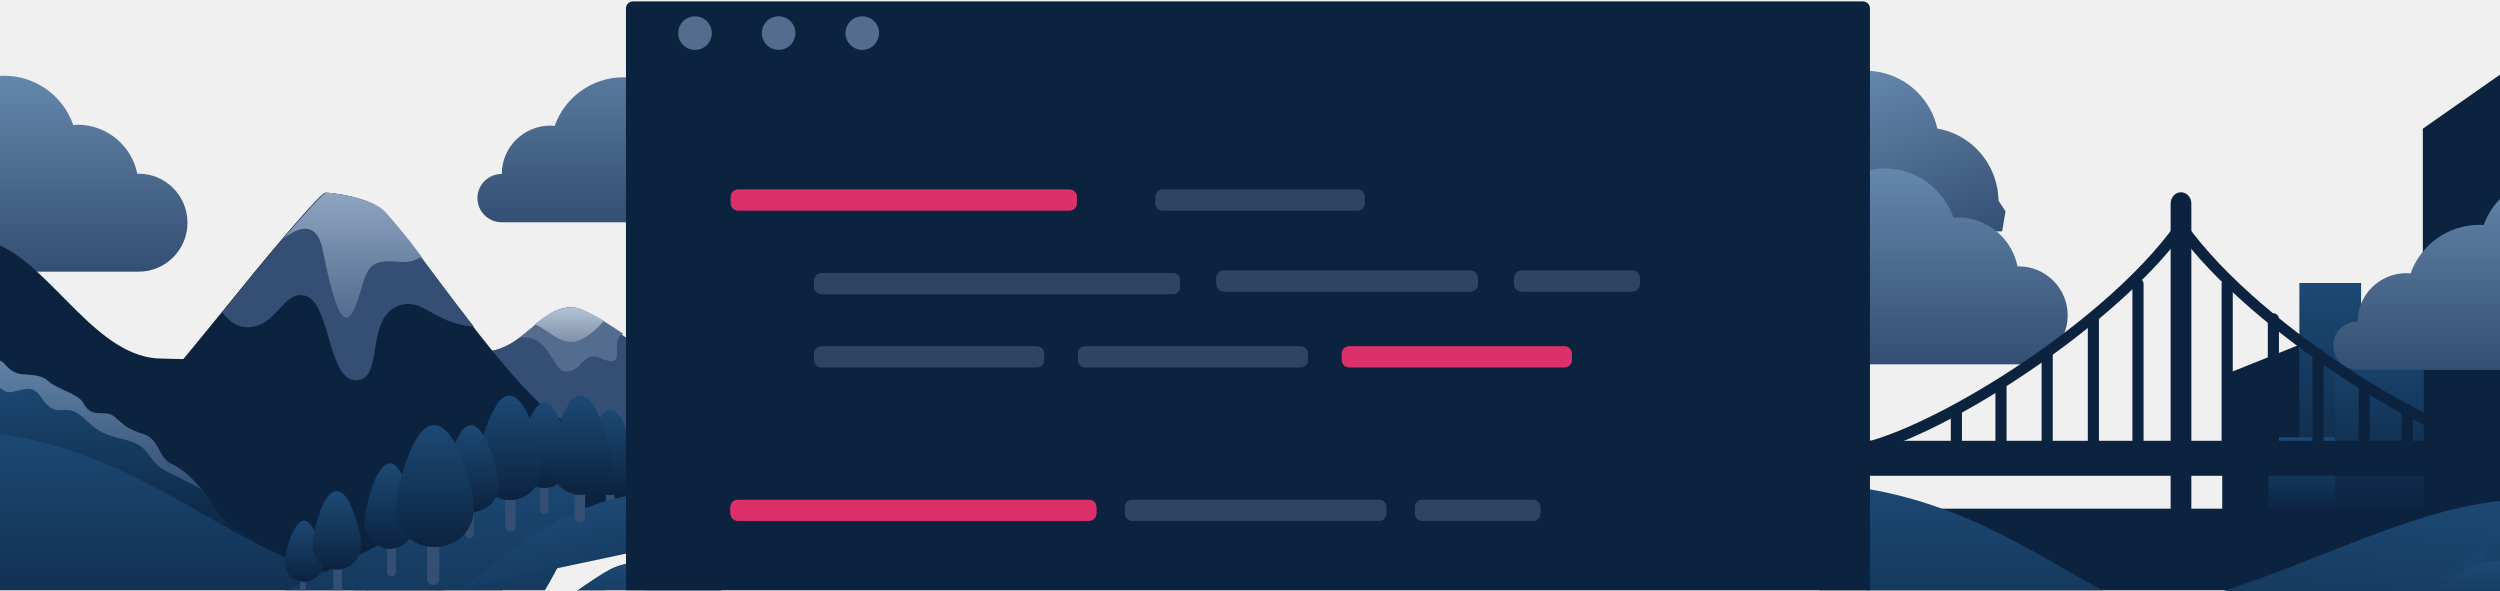
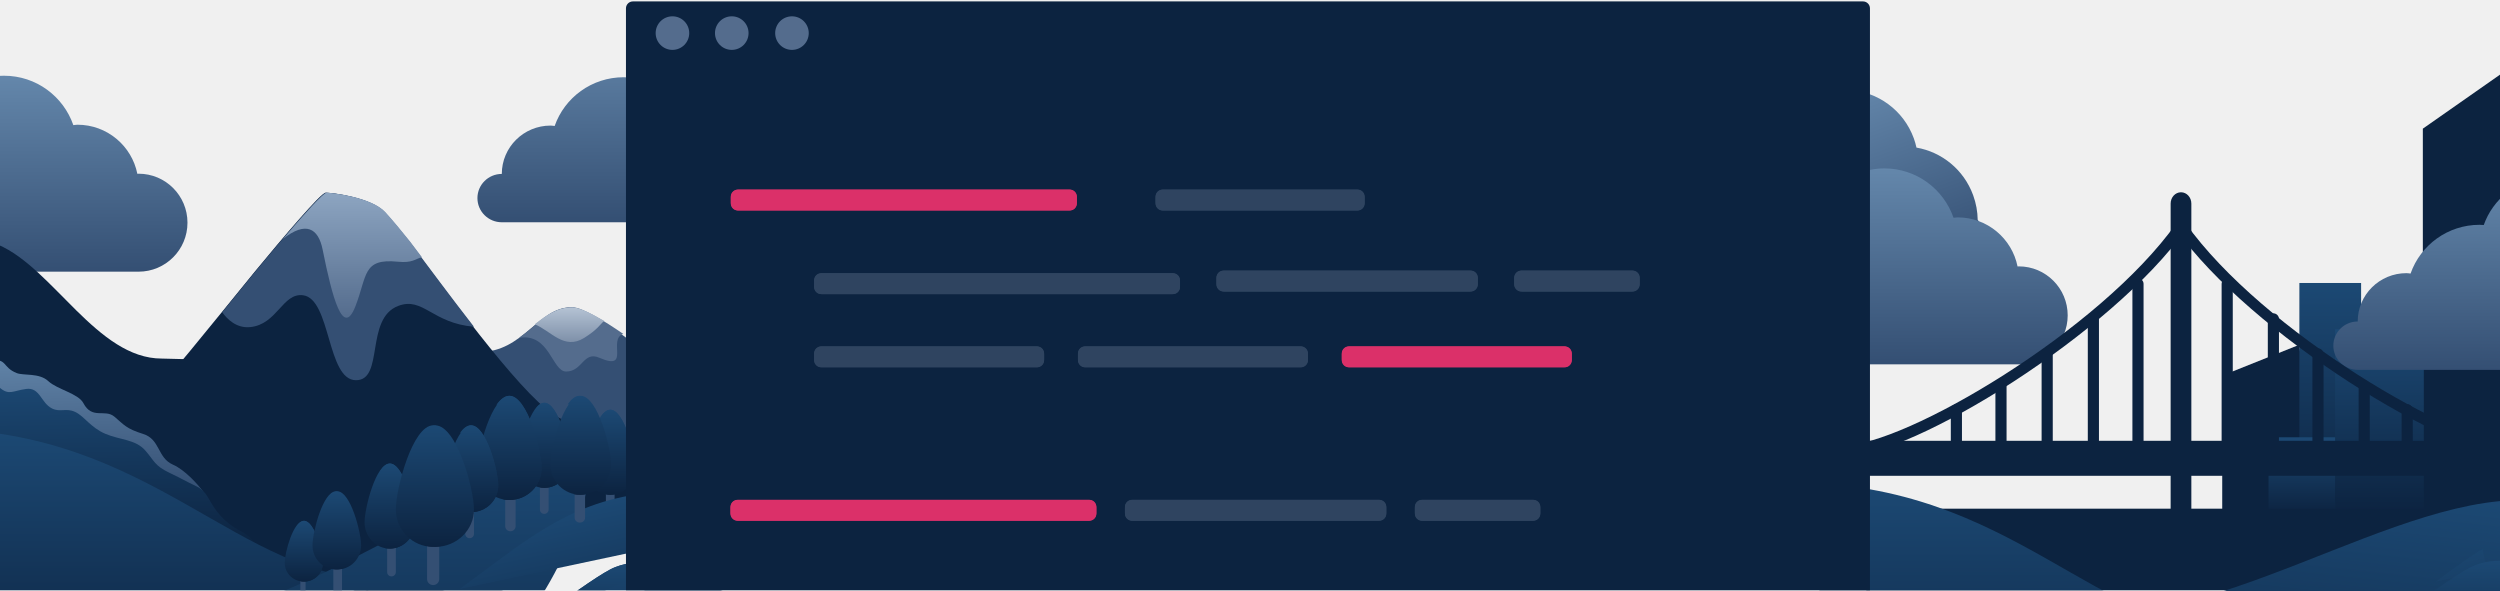
- <svg xmlns="http://www.w3.org/2000/svg" xmlns:xlink="http://www.w3.org/1999/xlink" width="1440px" height="340px" viewBox="0 0 1440 340" version="1.1" preserveAspectRatio="xMidYMid meet">
+ <svg xmlns="http://www.w3.org/2000/svg" xmlns:xlink="http://www.w3.org/1999/xlink" width="1440px" height="340px" viewBox="0 0 1440 340" version="1.1">
  <defs>
    <rect id="path-1" x="0" y="0" width="1440" height="340" />
    <linearGradient x1="50%" y1="0%" x2="50%" y2="100%" id="linearGradient-3">
      <stop stop-color="#1C4974" offset="0%" />
      <stop stop-color="#0C2340" offset="100%" />
    </linearGradient>
    <linearGradient x1="50%" y1="0%" x2="50%" y2="100%" id="linearGradient-4">
      <stop stop-color="#6487AB" offset="0%" />
      <stop stop-color="#344F73" offset="100%" />
    </linearGradient>
    <linearGradient x1="50%" y1="0%" x2="50%" y2="100%" id="linearGradient-5">
      <stop stop-color="#8DA5C1" offset="0%" />
      <stop stop-color="#546C8D" offset="100%" />
    </linearGradient>
    <linearGradient x1="50%" y1="0%" x2="50%" y2="100%" id="linearGradient-6">
      <stop stop-color="#B5C3D4" offset="0%" />
      <stop stop-color="#7E90A9" offset="100%" />
    </linearGradient>
    <rect id="path-7" x="420.946" y="109.201" width="199.321" height="12.043" rx="4" />
    <rect id="path-8" x="468.936" y="157.372" width="210.747" height="12.043" rx="4" />
    <rect id="path-9" x="468.936" y="199.521" width="132.47" height="12.043" rx="4" />
    <rect id="path-10" x="620.905" y="199.521" width="132.47" height="12.043" rx="4" />
    <rect id="path-11" x="772.874" y="199.521" width="132.47" height="12.043" rx="4" />
    <rect id="path-12" x="700.674" y="155.866" width="150.534" height="12.043" rx="4" />
    <rect id="path-13" x="872.199" y="155.866" width="72.256" height="12.043" rx="4" />
    <rect id="path-14" x="420.766" y="287.906" width="210.747" height="12.043" rx="4" />
    <rect id="path-15" x="647.973" y="287.906" width="150.534" height="12.043" rx="4" />
    <rect id="path-16" x="814.968" y="287.906" width="72.256" height="12.043" rx="4" />
    <rect id="path-17" x="665.601" y="109.201" width="120.427" height="12.043" rx="4" />
  </defs>
  <g id="Artboard-2" stroke="none" stroke-width="1" fill="none" fill-rule="evenodd" transform="translate(0, -560)">
    <g id="1440x340-hero-landscape" transform="translate(0, 560)">
      <mask id="mask-2" fill="white">
        <use xlink:href="#path-1" />
      </mask>
      <g id="Rectangle-3" />
      <polyline id="Shape" fill="#0C2340" mask="url(#mask-2)" points="1280 296.333 1333.333 296.333 1324.444 198.556 1280 216.333 1280 296.333" />
      <rect id="Rectangle-path" fill="url(#linearGradient-3)" mask="url(#mask-2)" x="1324.444" y="163" width="35.556" height="133.333" />
      <polygon id="Shape" fill="#0C2340" mask="url(#mask-2)" points="1395.556 74.111 1395.556 296.333 1440 296.333 1440 97.444 1440 43" />
      <polyline id="Shape" fill="url(#linearGradient-3)" mask="url(#mask-2)" points="1360 296.333 1360 251.889 1306.667 251.889 1306.667 296.333" />
      <polyline id="Shape" fill="url(#linearGradient-3)" mask="url(#mask-2)" points="1396.111 296.333 1396.111 189.667 1345 189.667 1345 296.333" />
      <path d="M79.819,100.051 C79.578,100.051 79.356,100.116 79.116,100.121 C75.88,83.989 61.667,71.835 44.609,71.835 C43.797,71.835 43.039,72.02 42.241,72.074 C36.503,55.522 20.837,43.62 2.358,43.62 C-2.954,43.62 -7.989,44.702 -12.672,46.495 C-33.946,78.076 -46.752,115.821 -48,156.482 L79.82,156.482 C95.376,156.482 107.987,143.849 107.987,128.266 C107.987,112.683 95.376,100.051 79.819,100.051 Z" id="Shape-Copy-7" fill="url(#linearGradient-4)" mask="url(#mask-2)" />
      <path d="M-0.976,141 C-6.684,154.016 -10.968,167.789 -13.657,182.132 C-13.903,189.066 -14,195.66 -14,201.078 C-14,218.512 -11.454,235.381 -6.778,251.425 C27.918,253.18 82.838,253.183 82.838,253.183 L113,207.033 L93.157,206.535 C55.962,206.535 30.542,154.469 -0.976,141 Z" id="Shape" fill="#0C2340" mask="url(#mask-2)" />
      <path d="M329.031,177 C309.73,177 301.766,202.777 276,202.777 L284.432,262.766 C284.432,262.766 350.486,268.367 356.108,269.831 C359.291,270.66 366.526,268.286 372.208,266.069 C377.26,249.28 380,231.472 380,213.012 C380,211.714 379.93,210.435 379.903,209.144 C378.86,208.301 340.03,177 329.031,177 Z" id="Shape" fill="#344F73" mask="url(#mask-2)" />
      <path d="M257.076,357 L352.961,306.845 C364.004,288.669 371.905,268.373 376,246.724 L376,246.724 C376,246.724 337.991,247.784 322.842,241.069 C304.215,232.812 261.994,174.378 235.587,139.298 C230.677,133.103 225.913,127.351 221.375,122.31 C213.544,113.611 190.676,111 187.552,111 C184.846,111 162.934,136.861 146.94,156.244 C122.829,185.78 94.441,221.375 80.447,235.414 L57,283.483 L257.076,357 Z" id="Shape" fill="#0C2340" mask="url(#mask-2)" />
      <path d="M358,287.825 C330.264,287.825 302.73,291.993 270.091,264.2 C257.398,253.392 244.847,243 234.128,256.047 C227.429,264.2 215.019,291.142 199.575,279.798 C184.131,268.454 177.626,233.394 162.907,233.004 C150.92,232.687 141.047,250.263 132.217,240.567 C126.404,234.184 73,271.645 73,271.645 C73,271.645 127.649,320.433 135.406,319.967 C143.163,319.502 188.929,326.53 188.929,326.53 C188.929,326.53 205.163,345.756 213.501,342.663 C221.839,339.571 242.212,346.02 253.892,340.816 C265.571,335.612 321.277,312.412 322.479,309.576 C323.682,306.74 358,287.825 358,287.825 Z" id="Shape" fill="#0C2340" mask="url(#mask-2)" />
      <path d="M99.114,268.549 C90.192,264.46 92.133,253.815 82.26,250.571 C72.604,247.399 71.375,245.107 65.932,240.349 C60.49,235.59 53.095,241.981 48.2,232.241 C45.366,226.6 33.278,224.134 28.186,219.199 C23.095,214.264 14.006,215.896 10.103,214.264 C1.676,210.739 5.012,205.627 -4.995,206.685 C-11.995,207.424 -15.715,201.788 -20.951,200 C-22.5,207.979 -23.536,216.142 -24,224.459 L19.935,248.456 C19.935,248.456 62.772,262.38 65.932,263.614 C69.092,264.848 117.396,285.797 115.969,283.876 C113.422,280.446 106.224,271.809 99.114,268.549 Z" id="Shape" fill="url(#linearGradient-4)" mask="url(#mask-2)" transform="translate(46, 242) rotate(-1) translate(-46, -242) " />
      <path d="M138.794,307.681 C136.16,306.368 130.028,303.059 124.664,295.957 C119.299,288.855 119.253,284.199 112.902,281.024 C105.761,277.454 105.845,277.144 97.377,272.911 C88.909,268.678 88.909,265.856 83.793,259.86 C78.18,253.281 69.468,253.642 61,249.88 C52.532,246.118 48.948,239.431 43.745,236.932 C38.543,234.432 35.277,237.166 30.572,234.769 C24.197,231.518 23.823,222.292 15.867,223.233 C7.91,224.173 5.929,226.981 0.463,222.116 C-8.652,214.003 -12.886,219.118 -23.023,216 C-23.663,222.185 -24,228.461 -24,234.815 C-24,250.06 -22.09,264.856 -18.532,278.996 C-10.493,280.565 -1.684,282.235 7.09,284.199 C34.416,290.313 106.316,312.888 131.72,317.121 C157.125,321.354 141.428,308.994 138.794,307.681 Z" id="Shape" fill="url(#linearGradient-3)" mask="url(#mask-2)" transform="translate(61, 267) rotate(-1) translate(-61, -267) " />
      <path d="M-38,247 C-32.982,307.799 -2.012,361.208 43.838,396.067 L119.145,396.067 L222,334.039 C136.459,334.039 88.777,247.36 -38,247 Z" id="Shape" fill="url(#linearGradient-3)" mask="url(#mask-2)" />
      <path d="M129.379,444.321 C234.558,444.321 322.083,368.824 341,269 C261.332,269.024 163.879,368.867 75.514,356.66 C26.699,349.917 14.075,336.403 -49,349.583 C-10.246,406.754 55.182,444.321 129.379,444.321 Z" id="Shape" fill="url(#linearGradient-3)" mask="url(#mask-2)" />
      <path d="M174.5,347 C173.671,347 173,346.229 173,345.277 L173,326.723 C173,325.771 173.671,325 174.5,325 C175.329,325 176,325.771 176,326.723 L176,345.277 C176,346.229 175.329,347 174.5,347 Z" id="Shape" fill="#344F73" mask="url(#mask-2)" />
      <path d="M186,324.231 C186,330.178 181.075,335 175,335 C168.925,335 164,330.178 164,324.231 C164,318.283 168.925,300 175,300 C181.075,300 186,318.283 186,324.231 Z" id="Shape" fill="url(#linearGradient-3)" mask="url(#mask-2)" />
      <path d="M175.214,300 C173.719,300 172.295,301.154 171,302.974 L171,302.974 C176.452,302.974 180.873,319.708 180.873,325.151 C180.873,329.886 177.525,333.834 173.066,334.784 C173.761,334.924 174.478,335 175.213,335 C181.171,335 186,330.178 186,324.231 C186.001,318.283 181.172,300 175.214,300 Z" id="Shape" fill="url(#linearGradient-3)" mask="url(#mask-2)" />
      <path d="M313.5,296 C312.119,296 311,294.913 311,293.573 L311,267.427 C311,266.087 312.118,265 313.5,265 C314.881,265 316,266.087 316,267.427 L316,293.573 C316,294.913 314.882,296 313.5,296 Z" id="Shape" fill="#344F73" mask="url(#mask-2)" />
      <path d="M328,265.923 C328,274.25 321.508,281 313.5,281 C305.491,281 299,274.25 299,265.923 C299,257.597 305.492,232 313.5,232 C321.508,232 328,257.597 328,265.923 Z" id="Shape" fill="url(#linearGradient-3)" mask="url(#mask-2)" />
      <path d="M313.619,232 C311.625,232 309.726,233.616 308,236.164 L308.001,236.164 C315.27,236.164 321.163,259.591 321.163,267.212 C321.163,273.842 316.701,279.369 310.755,280.698 C311.681,280.894 312.637,281 313.619,281 C321.561,281 328,274.25 328,265.923 C328,257.597 321.561,232 313.619,232 Z" id="Shape" fill="url(#linearGradient-3)" mask="url(#mask-2)" />
      <path d="M351.5,300 C350.119,300 349,298.913 349,297.573 L349,271.427 C349,270.087 350.118,269 351.5,269 C352.882,269 354,270.087 354,271.427 L354,297.573 C354,298.913 352.881,300 351.5,300 Z" id="Shape" fill="#344F73" mask="url(#mask-2)" />
      <path d="M366,269.923 C366,278.25 359.508,285 351.5,285 C343.491,285 337,278.25 337,269.923 C337,261.597 343.492,236 351.5,236 C359.508,236 366,261.597 366,269.923 Z" id="Shape" fill="url(#linearGradient-3)" mask="url(#mask-2)" />
      <path d="M351.619,236 C349.625,236 347.726,237.616 346,240.164 L346.001,240.164 C353.27,240.164 359.163,263.591 359.163,271.212 C359.163,277.842 354.701,283.369 348.755,284.698 C349.681,284.894 350.637,285 351.619,285 C359.561,285 366,278.25 366,269.923 C366,261.596 359.561,236 351.619,236 Z" id="Shape" fill="url(#linearGradient-3)" mask="url(#mask-2)" />
      <path d="M225.5,332 C224.119,332 223,330.913 223,329.573 L223,303.427 C223,302.087 224.118,301 225.5,301 C226.882,301 228,302.087 228,303.427 L228,329.573 C228,330.913 226.881,332 225.5,332 Z" id="Shape" fill="#344F73" mask="url(#mask-2)" />
      <path d="M239,300.923 C239,309.25 232.508,316 224.5,316 C216.492,316 210,309.25 210,300.923 C210,292.596 216.492,267 224.5,267 C232.509,267 239,292.596 239,300.923 Z" id="Shape" fill="url(#linearGradient-3)" mask="url(#mask-2)" />
      <path d="M224.619,267 C222.625,267 220.726,268.616 219,271.164 L219.001,271.164 C226.27,271.164 232.163,294.591 232.163,302.212 C232.163,308.842 227.701,314.369 221.755,315.698 C222.681,315.893 223.637,316 224.619,316 C232.561,316 239,309.25 239,300.923 C239,292.597 232.561,267 224.619,267 Z" id="Shape" fill="url(#linearGradient-3)" mask="url(#mask-2)" />
      <path d="M194.5,342 C193.119,342 192,341.019 192,339.808 L192,316.192 C192,314.981 193.118,314 194.5,314 C195.882,314 197,314.981 197,316.192 L197,339.808 C197,341.018 195.882,342 194.5,342 Z" id="Shape" fill="#344F73" mask="url(#mask-2)" />
      <path d="M207,314.154 C207,321.801 200.956,328 193.5,328 C186.044,328 180,321.801 180,314.154 C180,306.507 186.044,283 193.5,283 C200.956,283 207,306.507 207,314.154 Z" id="Shape" fill="url(#linearGradient-3)" mask="url(#mask-2)" />
      <path d="M194.337,283 C192.444,283 190.64,284.484 189,286.824 L189.001,286.824 C195.906,286.824 201.505,308.339 201.505,315.338 C201.505,321.426 197.265,326.502 191.618,327.722 C192.497,327.902 193.406,328 194.338,328 C201.883,328 208,321.801 208,314.154 C207.999,306.507 201.883,283 194.337,283 Z" id="Shape" fill="url(#linearGradient-3)" mask="url(#mask-2)" />
      <path d="M401.785,310.639 C302.122,291.668 281.019,369.482 124.785,369.502 C156.044,395.781 196.276,411.659 240.241,411.659 C311.163,411.659 372.455,370.47 401.785,310.639 Z" id="Shape" fill="url(#linearGradient-3)" mask="url(#mask-2)" transform="translate(263.2849, 359.6594) rotate(-12) translate(-263.2849, -359.6594) " />
      <path d="M236.114,139.444 C231.179,133.217 226.39,127.435 221.828,122.368 C213.958,113.625 190.972,111 187.833,111 C185.112,111 163.088,136.994 147.012,156.476 C140.85,164.025 134.41,171.967 128,179.849 C130.771,183.728 136.134,189.192 144.073,188.415 C159.698,186.886 162.746,168.536 174.559,170.064 C190.652,172.147 188.209,219 205.047,219 C221.433,219 210.069,183.467 229.436,176.181 C243.701,170.814 248.961,186.201 273,188.199 C259.851,171.336 246.715,153.526 236.114,139.444 Z" id="Shape" fill="#344F73" mask="url(#mask-2)" />
      <path d="M243,148.126 C240.665,145.023 238.391,142.003 236.244,139.167 C231.33,133.001 226.56,127.275 222.018,122.258 C214.181,113.599 191.291,111 188.165,111 C186.277,111 175.05,123.507 163,137.616 C176.175,127.183 183.363,131.476 185.813,143.679 C191.472,171.863 197.568,194.495 204.621,176.671 C211.674,158.846 208.574,148.638 229.262,150.754 C237.428,151.59 239.11,149.204 243,148.126 Z" id="Shape" fill="url(#linearGradient-5)" mask="url(#mask-2)" />
      <path d="M359,192.325 C347.728,184.588 335.27,177 329.749,177 C317.402,177 309.636,187.138 299,194.585 L299.008,194.59 C316.637,191.66 317.924,214 326.089,214 C335.644,214 335.905,202.019 345.274,206.087 C363.498,214 349.771,195.5 359,192.325 Z" id="Shape" fill="#546C8D" mask="url(#mask-2)" />
      <path d="M348,184.829 C340.348,180.364 333.353,177 329.576,177 C321.02,177 314.628,181.588 308,186.778 C317.43,190.628 324.91,201.846 336.49,194.634 C344.164,189.856 345.557,186.942 348,184.829 Z" id="Shape" fill="url(#linearGradient-6)" mask="url(#mask-2)" />
      <path d="M294,306 C292.343,306 291,304.703 291,303.103 L291,271.897 C291,270.297 292.342,269 294,269 C295.658,269 297,270.297 297,271.897 L297,303.103 C296.999,304.703 295.657,306 294,306 Z" id="Shape" fill="#344F73" mask="url(#mask-2)" />
      <path d="M312,269.539 C312,279.735 303.717,288 293.5,288 C283.283,288 275,279.734 275,269.539 C275,259.343 283.283,228 293.5,228 C303.717,228 312,259.342 312,269.539 Z" id="Shape" fill="url(#linearGradient-3)" mask="url(#mask-2)" />
      <path d="M293.304,228 C290.712,228 288.244,229.979 286,233.098 L286.001,233.098 C295.451,233.098 303.112,261.785 303.112,271.117 C303.112,279.234 297.31,286.002 289.582,287.63 C290.785,287.87 292.029,288 293.304,288 C303.63,288 312,279.734 312,269.539 C311.999,259.342 303.629,228 293.304,228 Z" id="Shape" fill="url(#linearGradient-3)" mask="url(#mask-2)" />
      <path d="M334,301 C332.343,301 331,299.773 331,298.26 L331,268.74 C331,267.227 332.343,266 334,266 C335.657,266 337,267.227 337,268.74 L337,298.26 C337.001,299.773 335.658,301 334,301 Z" id="Shape" fill="#344F73" mask="url(#mask-2)" />
      <path d="M352,267.462 C352,277.148 344.165,285 334.5,285 C324.835,285 317,277.148 317,267.462 C317,257.776 324.835,228 334.5,228 C344.164,228 352,257.776 352,267.462 Z" id="Shape" fill="url(#linearGradient-3)" mask="url(#mask-2)" />
      <path d="M333.742,228 C331.35,228 329.071,229.88 327,232.843 L327.001,232.843 C335.724,232.843 342.795,260.096 342.795,268.961 C342.795,276.673 337.441,283.102 330.306,284.648 C331.417,284.877 332.565,285 333.743,285 C343.273,285 351,277.148 351,267.462 C350.999,257.776 343.273,228 333.742,228 Z" id="Shape" fill="url(#linearGradient-3)" mask="url(#mask-2)" />
      <path d="M270.5,310 C269.119,310 268,308.913 268,307.572 L268,281.428 C268,280.087 269.119,279 270.5,279 C271.881,279 273,280.087 273,281.428 L273,307.572 C273,308.913 271.881,310 270.5,310 Z" id="Shape" fill="#344F73" mask="url(#mask-2)" />
      <path d="M287,279.615 C287,288.112 280.061,295 271.5,295 C262.94,295 256,288.112 256,279.615 C256,271.118 262.939,245 271.5,245 C280.06,245 287,271.119 287,279.615 Z" id="Shape" fill="url(#linearGradient-3)" mask="url(#mask-2)" />
      <path d="M271.18,245 C268.987,245 266.899,246.649 265,249.249 L265.001,249.249 C272.997,249.249 279.48,273.154 279.48,280.931 C279.48,287.695 274.57,293.335 268.031,294.691 C269.049,294.892 270.101,295 271.18,295 C279.917,295 287,288.112 287,279.615 C287,271.119 279.917,245 271.18,245 Z" id="Shape" fill="url(#linearGradient-3)" mask="url(#mask-2)" />
      <path d="M249.5,337 C247.566,337 246,335.457 246,333.555 L246,296.445 C246,294.543 247.566,293 249.5,293 C251.434,293 253,294.543 253,296.445 L253,333.555 C253,335.457 251.434,337 249.5,337 Z" id="Shape" fill="#344F73" mask="url(#mask-2)" />
      <path d="M271,293.461 C271,305.357 261.374,315 249.5,315 C237.626,315 228,305.357 228,293.461 C228,281.566 237.626,245 249.5,245 C261.375,245 271,281.566 271,293.461 Z" id="Shape" fill="url(#linearGradient-3)" mask="url(#mask-2)" />
      <path d="M250.708,245 C247.618,245 244.676,247.308 242,250.948 L242.001,250.948 C253.269,250.948 262.403,284.415 262.403,295.303 C262.403,304.773 255.485,312.669 246.271,314.568 C247.706,314.848 249.188,315 250.709,315 C263.02,315 273,305.357 273,293.462 C272.999,281.566 263.018,245 250.708,245 Z" id="Shape" fill="url(#linearGradient-3)" mask="url(#mask-2)" />
      <path d="M311.695,393 C359.352,393 402.676,374.586 435,344.52 C415.337,347.77 385.448,314.554 354.35,326.672 C340.493,332.071 296.413,369.425 258,384.856 C274.972,390.116 292.991,393 311.695,393 Z" id="Shape" fill="url(#linearGradient-3)" mask="url(#mask-2)" />
      <path d="M354.349,326.675 C340.493,332.082 296.412,369.484 258,384.934 C259.294,385.336 260.633,385.627 261.939,386 C300.774,376.814 346.5,335.771 361.688,335.307 C366.024,335.175 393.995,356.292 409.744,364.197 C418.737,358.385 427.195,351.814 435,344.546 C415.336,347.801 385.447,314.542 354.349,326.675 Z" id="Shape" fill="url(#linearGradient-3)" mask="url(#mask-2)" />
      <rect id="Rectangle-2" fill="#0C2340" mask="url(#mask-2)" x="1075" y="293" width="365" height="90" />
-       <path d="M1041.229,105.164 L1044.318,118.694 L1136.615,151.875 L1142.384,141.71 L1140.699,134.563 C1142.241,130.135 1143.08,125.369 1143.08,120.405 C1143.08,104.53 1134.488,90.713 1121.783,83.426 C1122.013,81.626 1122.171,79.803 1122.171,77.938 C1122.171,60.435 1111.687,45.514 1096.798,39.014 C1074.04,56.834 1055.022,79.341 1041.229,105.164 Z" id="Shape" fill="url(#linearGradient-4)" mask="url(#mask-2)" transform="translate(1092.154, 95.44484) rotate(-20) translate(-1092.154, -95.44484) " />
+       <path d="M1029.229,116.164 L1032.318,129.694 L1124.615,162.875 L1130.384,152.71 L1128.699,145.563 C1130.241,141.135 1131.08,136.369 1131.08,131.405 C1131.08,115.53 1122.488,101.713 1109.783,94.426 C1110.013,92.626 1110.171,90.803 1110.171,88.938 C1110.171,71.435 1099.687,56.514 1084.798,50.014 C1062.04,67.834 1043.022,90.341 1029.229,116.164 Z" id="Shape" fill="url(#linearGradient-4)" mask="url(#mask-2)" transform="translate(1080.154, 106.4448) rotate(-20) translate(-1080.154, -106.4448) " />
      <path d="M1162.819,153.43 C1162.578,153.43 1162.356,153.495 1162.116,153.501 C1158.88,137.369 1144.667,125.215 1127.609,125.215 C1126.797,125.215 1126.039,125.4 1125.241,125.454 C1119.503,108.901 1103.837,97 1085.358,97 C1080.046,97 1075.011,98.082 1070.328,99.875 C1049.054,131.455 1036.248,169.2 1035,209.861 L1162.82,209.861 C1178.376,209.861 1190.987,197.228 1190.987,181.646 C1190.987,166.062 1178.376,153.43 1162.819,153.43 Z" id="Shape" fill="url(#linearGradient-4)" mask="url(#mask-2)" />
      <path d="M1465.805,102 C1449.457,103.762 1435.914,114.705 1430.647,129.607 C1429.847,129.562 1429.055,129.486 1428.243,129.486 C1409.821,129.486 1394.202,141.232 1388.482,157.568 C1387.691,157.502 1386.93,157.333 1386.121,157.333 C1370.613,157.333 1358.04,169.8 1358.04,185.18 C1350.286,185.18 1344,191.413 1344,199.103 C1344,206.793 1350.286,213.026 1358.04,213.026 L1499.987,213.026 C1499.526,172.035 1487.023,133.929 1465.805,102 Z" id="Shape" fill="url(#linearGradient-4)" mask="url(#mask-2)" />
      <path d="M396.805,17 C380.457,18.762 366.914,29.705 361.647,44.607 C360.847,44.562 360.055,44.486 359.243,44.486 C340.821,44.486 325.202,56.232 319.482,72.568 C318.691,72.502 317.93,72.333 317.121,72.333 C301.613,72.333 289.04,84.8 289.04,100.18 C281.286,100.18 275,106.413 275,114.103 C275,121.793 281.286,128.026 289.04,128.026 L430.987,128.026 C430.526,87.035 418.023,48.929 396.805,17 Z" id="Shape-Copy-5" fill="url(#linearGradient-4)" mask="url(#mask-2)" />
      <path d="M1256.253,319.035 C1252.956,319.035 1250.289,316.12 1250.289,312.526 L1250.289,117.255 C1250.289,113.661 1252.956,110.746 1256.253,110.746 C1259.549,110.746 1262.217,113.661 1262.217,117.255 L1262.217,312.526 C1262.217,316.12 1259.549,319.035 1256.253,319.035 Z" id="Shape" fill="#0C2340" mask="url(#mask-2)" />
      <path d="M1231.478,263.98 C1229.703,263.98 1228.267,262.531 1228.267,260.74 L1228.267,163.535 C1228.267,161.744 1229.703,160.295 1231.478,160.295 C1233.253,160.295 1234.69,161.744 1234.69,163.535 L1234.69,260.74 C1234.69,262.531 1233.253,263.98 1231.478,263.98 Z" id="Shape" fill="#0C2340" mask="url(#mask-2)" />
      <path d="M1205.786,263.98 C1204.011,263.98 1202.575,262.522 1202.575,260.72 L1202.575,183.742 C1202.575,181.94 1204.011,180.482 1205.786,180.482 C1207.561,180.482 1208.998,181.94 1208.998,183.742 L1208.998,260.72 C1208.998,262.522 1207.561,263.98 1205.786,263.98 Z" id="Shape" fill="#0C2340" mask="url(#mask-2)" />
      <path d="M1179.177,263.98 C1177.402,263.98 1175.965,262.527 1175.965,260.73 L1175.965,203.918 C1175.965,202.122 1177.402,200.668 1179.177,200.668 C1180.952,200.668 1182.388,202.122 1182.388,203.918 L1182.388,260.73 C1182.388,262.527 1180.952,263.98 1179.177,263.98 Z" id="Shape" fill="#0C2340" mask="url(#mask-2)" />
      <path d="M1152.567,263.98 C1150.792,263.98 1149.356,262.544 1149.356,260.769 L1149.356,222.231 C1149.356,220.456 1150.792,219.02 1152.567,219.02 C1154.342,219.02 1155.779,220.456 1155.779,222.231 L1155.779,260.769 C1155.779,262.544 1154.342,263.98 1152.567,263.98 Z" id="Shape" fill="#0C2340" mask="url(#mask-2)" />
      <path d="M1126.875,263.98 C1125.1,263.98 1123.664,262.495 1123.664,260.66 L1123.664,236.104 C1123.664,234.268 1125.1,232.783 1126.875,232.783 C1128.65,232.783 1130.087,234.268 1130.087,236.104 L1130.087,260.66 C1130.087,262.495 1128.65,263.98 1126.875,263.98 Z" id="Shape" fill="#0C2340" mask="url(#mask-2)" />
      <path d="M1282.862,263.98 C1281.087,263.98 1279.651,262.531 1279.651,260.74 L1279.651,163.535 C1279.651,161.744 1281.087,160.295 1282.862,160.295 C1284.637,160.295 1286.074,161.744 1286.074,163.535 L1286.074,260.74 C1286.074,262.531 1284.637,263.98 1282.862,263.98 Z" id="Shape" fill="#0C2340" mask="url(#mask-2)" />
      <path d="M1309.472,263.98 C1307.697,263.98 1306.26,262.522 1306.26,260.72 L1306.26,183.742 C1306.26,181.94 1307.697,180.482 1309.472,180.482 C1311.247,180.482 1312.683,181.94 1312.683,183.742 L1312.683,260.72 C1312.683,262.522 1311.247,263.98 1309.472,263.98 Z" id="Shape" fill="#0C2340" mask="url(#mask-2)" />
      <path d="M1335.164,263.98 C1333.389,263.98 1331.952,262.527 1331.952,260.73 L1331.952,203.918 C1331.952,202.122 1333.389,200.668 1335.164,200.668 C1336.939,200.668 1338.375,202.122 1338.375,203.918 L1338.375,260.73 C1338.375,262.527 1336.939,263.98 1335.164,263.98 Z" id="Shape" fill="#0C2340" mask="url(#mask-2)" />
      <path d="M1361.773,263.98 C1359.998,263.98 1358.562,262.544 1358.562,260.769 L1358.562,222.231 C1358.562,220.456 1359.998,219.02 1361.773,219.02 C1363.548,219.02 1364.985,220.456 1364.985,222.231 L1364.985,260.769 C1364.985,262.544 1363.548,263.98 1361.773,263.98 Z" id="Shape" fill="#0C2340" mask="url(#mask-2)" />
      <path d="M1386.548,263.98 C1384.773,263.98 1383.336,262.495 1383.336,260.66 L1383.336,236.104 C1383.336,234.268 1384.773,232.783 1386.548,232.783 C1388.323,232.783 1389.759,234.268 1389.759,236.104 L1389.759,260.66 C1389.759,262.495 1388.323,263.98 1386.548,263.98 Z" id="Shape" fill="#0C2340" mask="url(#mask-2)" />
      <path d="M1450.748,263.063 C1410.576,263.063 1295.847,191.703 1253.637,132.37 C1252.605,130.911 1252.946,128.893 1254.409,127.861 C1255.865,126.826 1257.884,127.167 1258.929,128.625 C1303.171,190.816 1415.501,256.596 1450.748,256.596 C1452.54,256.596 1453.989,258.042 1453.989,259.83 C1453.989,261.617 1452.54,263.063 1450.748,263.063 Z" id="Shape" fill="#0C2340" mask="url(#mask-2)" />
      <path d="M1061.757,263.063 C1059.966,263.063 1058.516,261.617 1058.516,259.83 C1058.516,258.042 1059.966,256.596 1061.757,256.596 C1097.004,256.596 1209.335,190.814 1253.577,128.623 C1254.621,127.164 1256.647,126.829 1258.096,127.859 C1259.559,128.891 1259.901,130.909 1258.868,132.368 C1216.659,191.702 1101.929,263.063 1061.757,263.063 Z" id="Shape" fill="#0C2340" mask="url(#mask-2)" />
      <path d="M1054.939,265.816 L1457.565,265.816 C1458.665,261.893 1459.582,257.904 1460.412,253.887 L1052.093,253.887 C1052.923,257.904 1053.84,261.893 1054.939,265.816 Z" id="Shape" fill="#0C2340" mask="url(#mask-2)" />
      <path d="M1059.238,274.074 L1456.937,274.074 C1458.243,270.155 1459.378,266.168 1460.412,262.145 L1055.764,262.145 C1056.798,266.168 1057.932,270.155 1059.238,274.074 Z" id="Shape" fill="#0C2340" mask="url(#mask-2)" />
      <path d="M1033,278 C1038.018,338.799 1068.988,392.208 1114.838,427.067 L1190.145,427.067 L1293,365.039 C1207.459,365.039 1159.777,278.36 1033,278 Z" id="Shape-Copy" fill="url(#linearGradient-3)" mask="url(#mask-2)" />
      <path d="M1235.782,448.615 C1344.737,448.615 1435.403,370.407 1455,267 C1372.472,267.024 1271.521,370.452 1179.984,357.807 C1129.417,350.822 1116.339,336.822 1051,350.476 C1091.145,409.699 1158.922,448.615 1235.782,448.615 Z" id="Shape-Copy-2" fill="url(#linearGradient-3)" mask="url(#mask-2)" transform="translate(1253, 357.8073) rotate(6) translate(-1253, -357.8073) " />
      <path d="M1520.785,320.639 C1421.122,301.668 1400.019,379.482 1243.785,379.502 C1275.044,405.781 1315.276,421.659 1359.241,421.659 C1430.163,421.659 1491.455,380.47 1520.785,320.639 Z" id="Shape-Copy-3" fill="url(#linearGradient-3)" mask="url(#mask-2)" transform="translate(1382.285, 369.6594) rotate(-12) translate(-1382.285, -369.6594) " />
      <path d="M1382.695,392 C1430.352,392 1473.676,373.586 1506,343.52 C1486.337,346.77 1456.448,313.554 1425.35,325.672 C1411.493,331.071 1367.413,368.425 1329,383.856 C1345.972,389.116 1363.991,392 1382.695,392 Z" id="Shape-Copy-4" fill="url(#linearGradient-3)" mask="url(#mask-2)" />
      <rect id="Rectangle-240" fill="#0C2340" mask="url(#mask-2)" x="360.552" y="0.817" width="716.541" height="499.772" rx="4" />
-       <circle id="Oval-35" fill="#546C8D" mask="url(#mask-2)" cx="400.327" cy="19.065" r="9.669" />
-       <circle id="Oval-34" fill="#546C8D" mask="url(#mask-2)" cx="448.498" cy="19.065" r="9.669" />
-       <circle id="Oval-33" fill="#546C8D" mask="url(#mask-2)" cx="496.669" cy="19.065" r="9.669" />
+       <circle id="Oval-35" fill="#546C8D" mask="url(#mask-2)" cx="387.327" cy="19.065" r="9.669" />
+       <circle id="Oval-34" fill="#546C8D" mask="url(#mask-2)" cx="421.498" cy="19.065" r="9.669" />
+       <circle id="Oval-33" fill="#546C8D" mask="url(#mask-2)" cx="456.169" cy="19.069" r="9.669" />
      <g id="Rectangle-238" mask="url(#mask-2)">
        <use fill="#DB3069" fill-rule="evenodd" xlink:href="#path-7" />
        <rect stroke="#DB3069" stroke-width="1" x="421.446" y="109.701" width="198.321" height="11.043" rx="4" />
      </g>
      <g id="Rectangle-237" opacity="0.305" mask="url(#mask-2)">
        <use fill="#7E90A9" fill-rule="evenodd" xlink:href="#path-8" />
        <rect stroke="#7E90A9" stroke-width="1" x="469.436" y="157.872" width="209.747" height="11.043" rx="4" />
      </g>
      <g id="Rectangle-236" opacity="0.305" mask="url(#mask-2)">
        <use fill="#7E90A9" fill-rule="evenodd" xlink:href="#path-9" />
        <rect stroke="#7E90A9" stroke-width="1" x="469.436" y="200.021" width="131.47" height="11.043" rx="4" />
      </g>
      <g id="Rectangle-235" opacity="0.305" mask="url(#mask-2)">
        <use fill="#7E90A9" fill-rule="evenodd" xlink:href="#path-10" />
        <rect stroke="#7E90A9" stroke-width="1" x="621.405" y="200.021" width="131.47" height="11.043" rx="4" />
      </g>
      <g id="Rectangle-234" mask="url(#mask-2)">
        <use fill="#DB3069" fill-rule="evenodd" xlink:href="#path-11" />
        <rect stroke="#DB3069" stroke-width="1" x="773.374" y="200.021" width="131.47" height="11.043" rx="4" />
      </g>
      <g id="Rectangle-233" opacity="0.305" mask="url(#mask-2)">
        <use fill="#7E90A9" fill-rule="evenodd" xlink:href="#path-12" />
        <rect stroke="#7E90A9" stroke-width="1" x="701.174" y="156.366" width="149.534" height="11.043" rx="4" />
      </g>
      <g id="Rectangle-232" opacity="0.305" mask="url(#mask-2)">
        <use fill="#7E90A9" fill-rule="evenodd" xlink:href="#path-13" />
        <rect stroke="#7E90A9" stroke-width="1" x="872.699" y="156.366" width="71.256" height="11.043" rx="4" />
      </g>
      <g id="Rectangle-231" mask="url(#mask-2)">
        <use fill="#DB3069" fill-rule="evenodd" xlink:href="#path-14" />
        <rect stroke="#DB3069" stroke-width="1" x="421.266" y="288.406" width="209.747" height="11.043" rx="4" />
      </g>
      <g id="Rectangle-224" opacity="0.305" mask="url(#mask-2)">
        <use fill="#7E90A9" fill-rule="evenodd" xlink:href="#path-15" />
        <rect stroke="#7E90A9" stroke-width="1" x="648.473" y="288.406" width="149.534" height="11.043" rx="4" />
      </g>
      <g id="Rectangle-223" opacity="0.305" mask="url(#mask-2)">
        <use fill="#7E90A9" fill-rule="evenodd" xlink:href="#path-16" />
        <rect stroke="#7E90A9" stroke-width="1" x="815.468" y="288.406" width="71.256" height="11.043" rx="4" />
      </g>
      <g id="Rectangle-218" opacity="0.305" mask="url(#mask-2)">
        <use fill="#7E90A9" fill-rule="evenodd" xlink:href="#path-17" />
        <rect stroke="#7E90A9" stroke-width="1" x="666.101" y="109.701" width="119.427" height="11.043" rx="4" />
      </g>
    </g>
  </g>
</svg>
